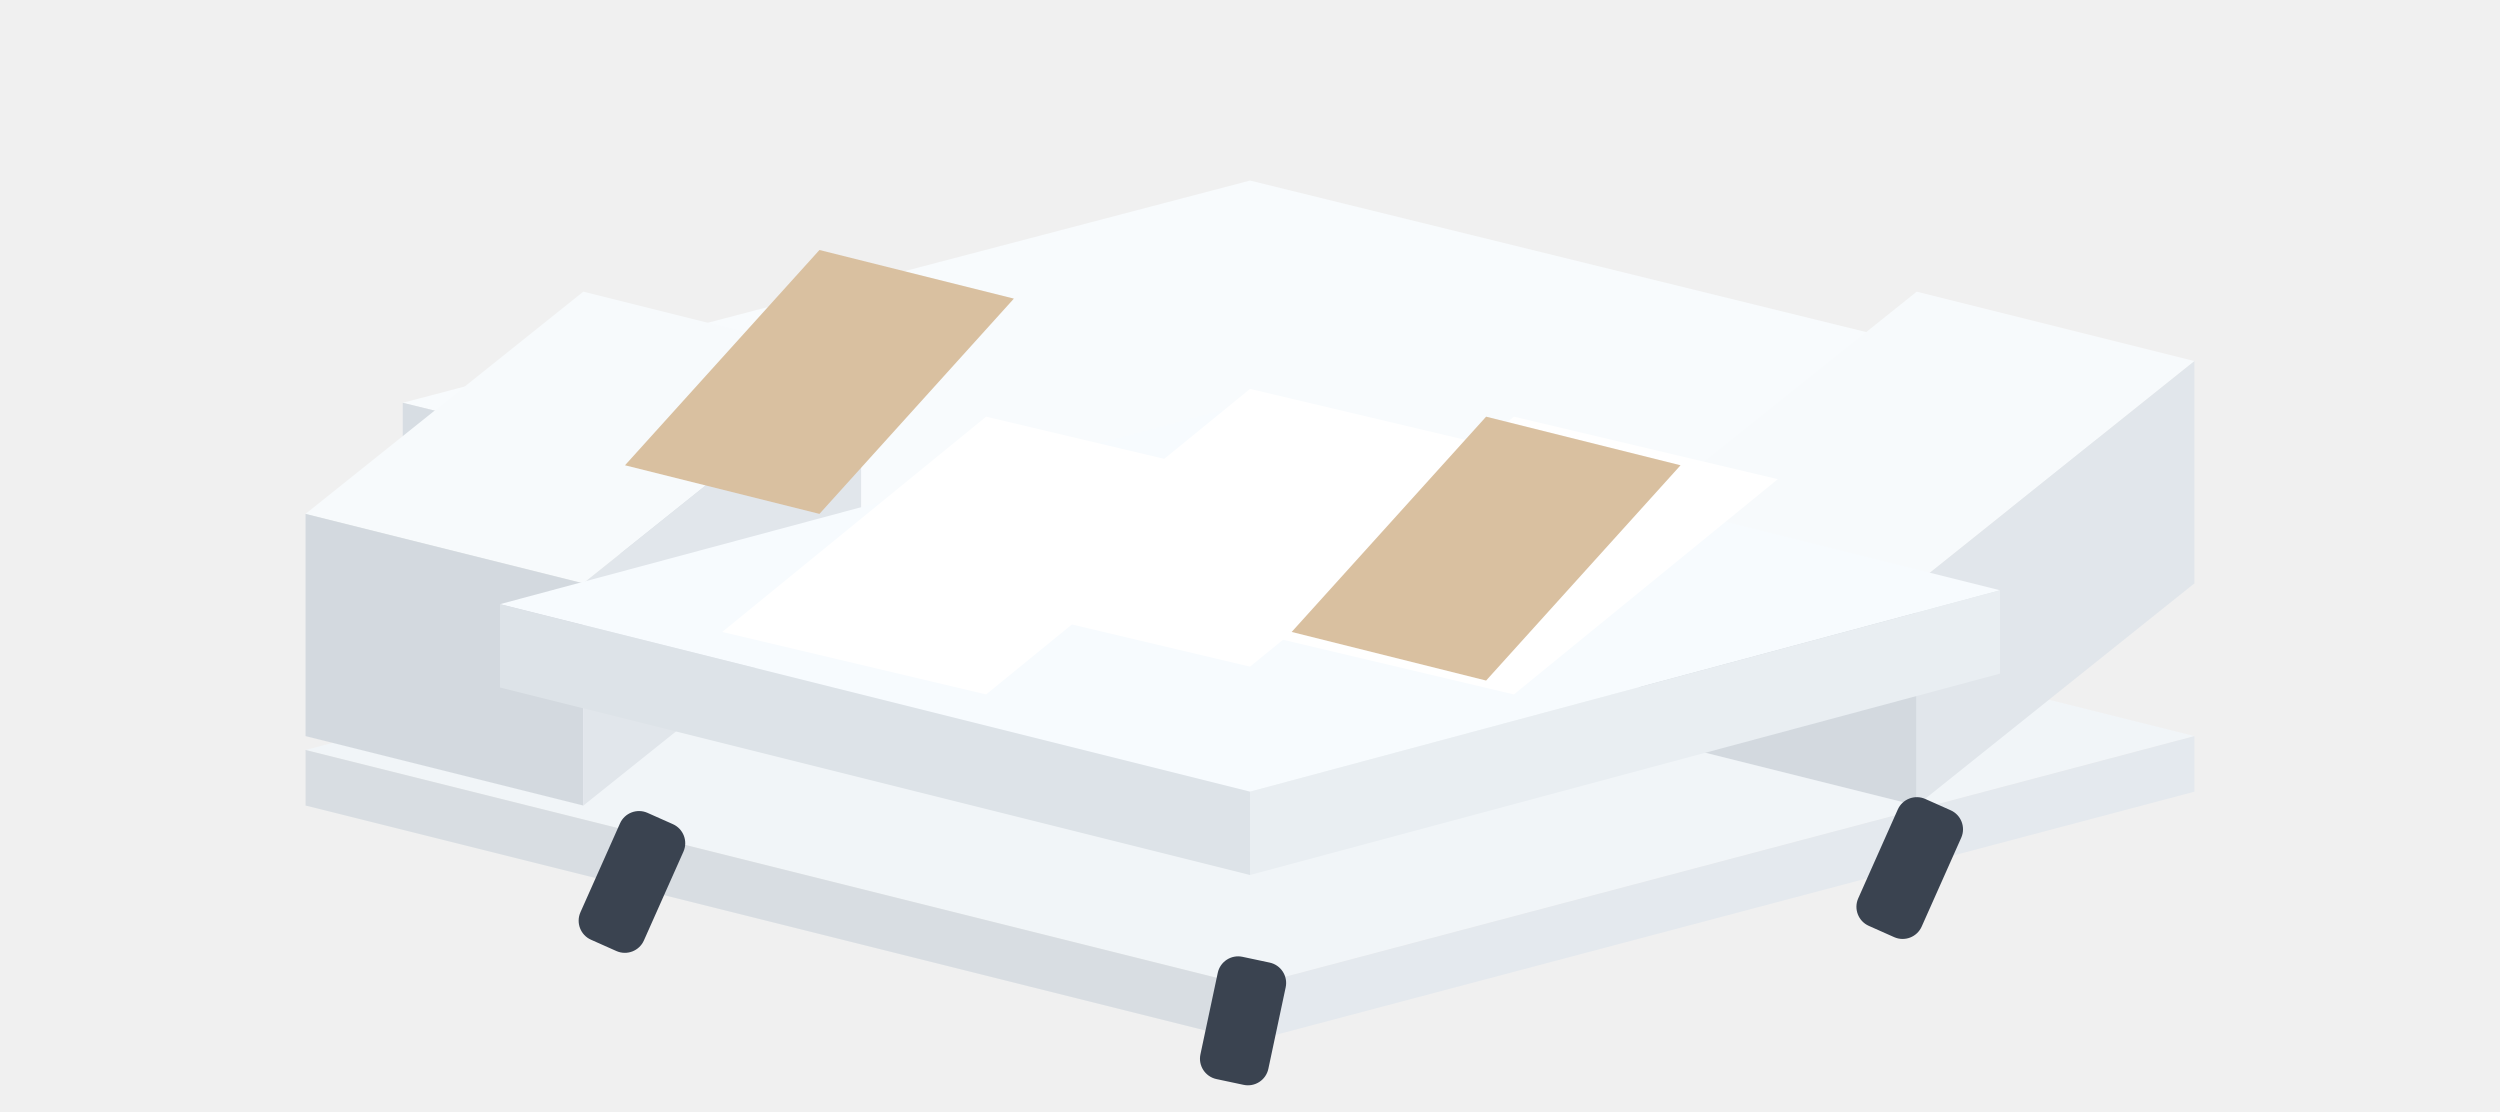
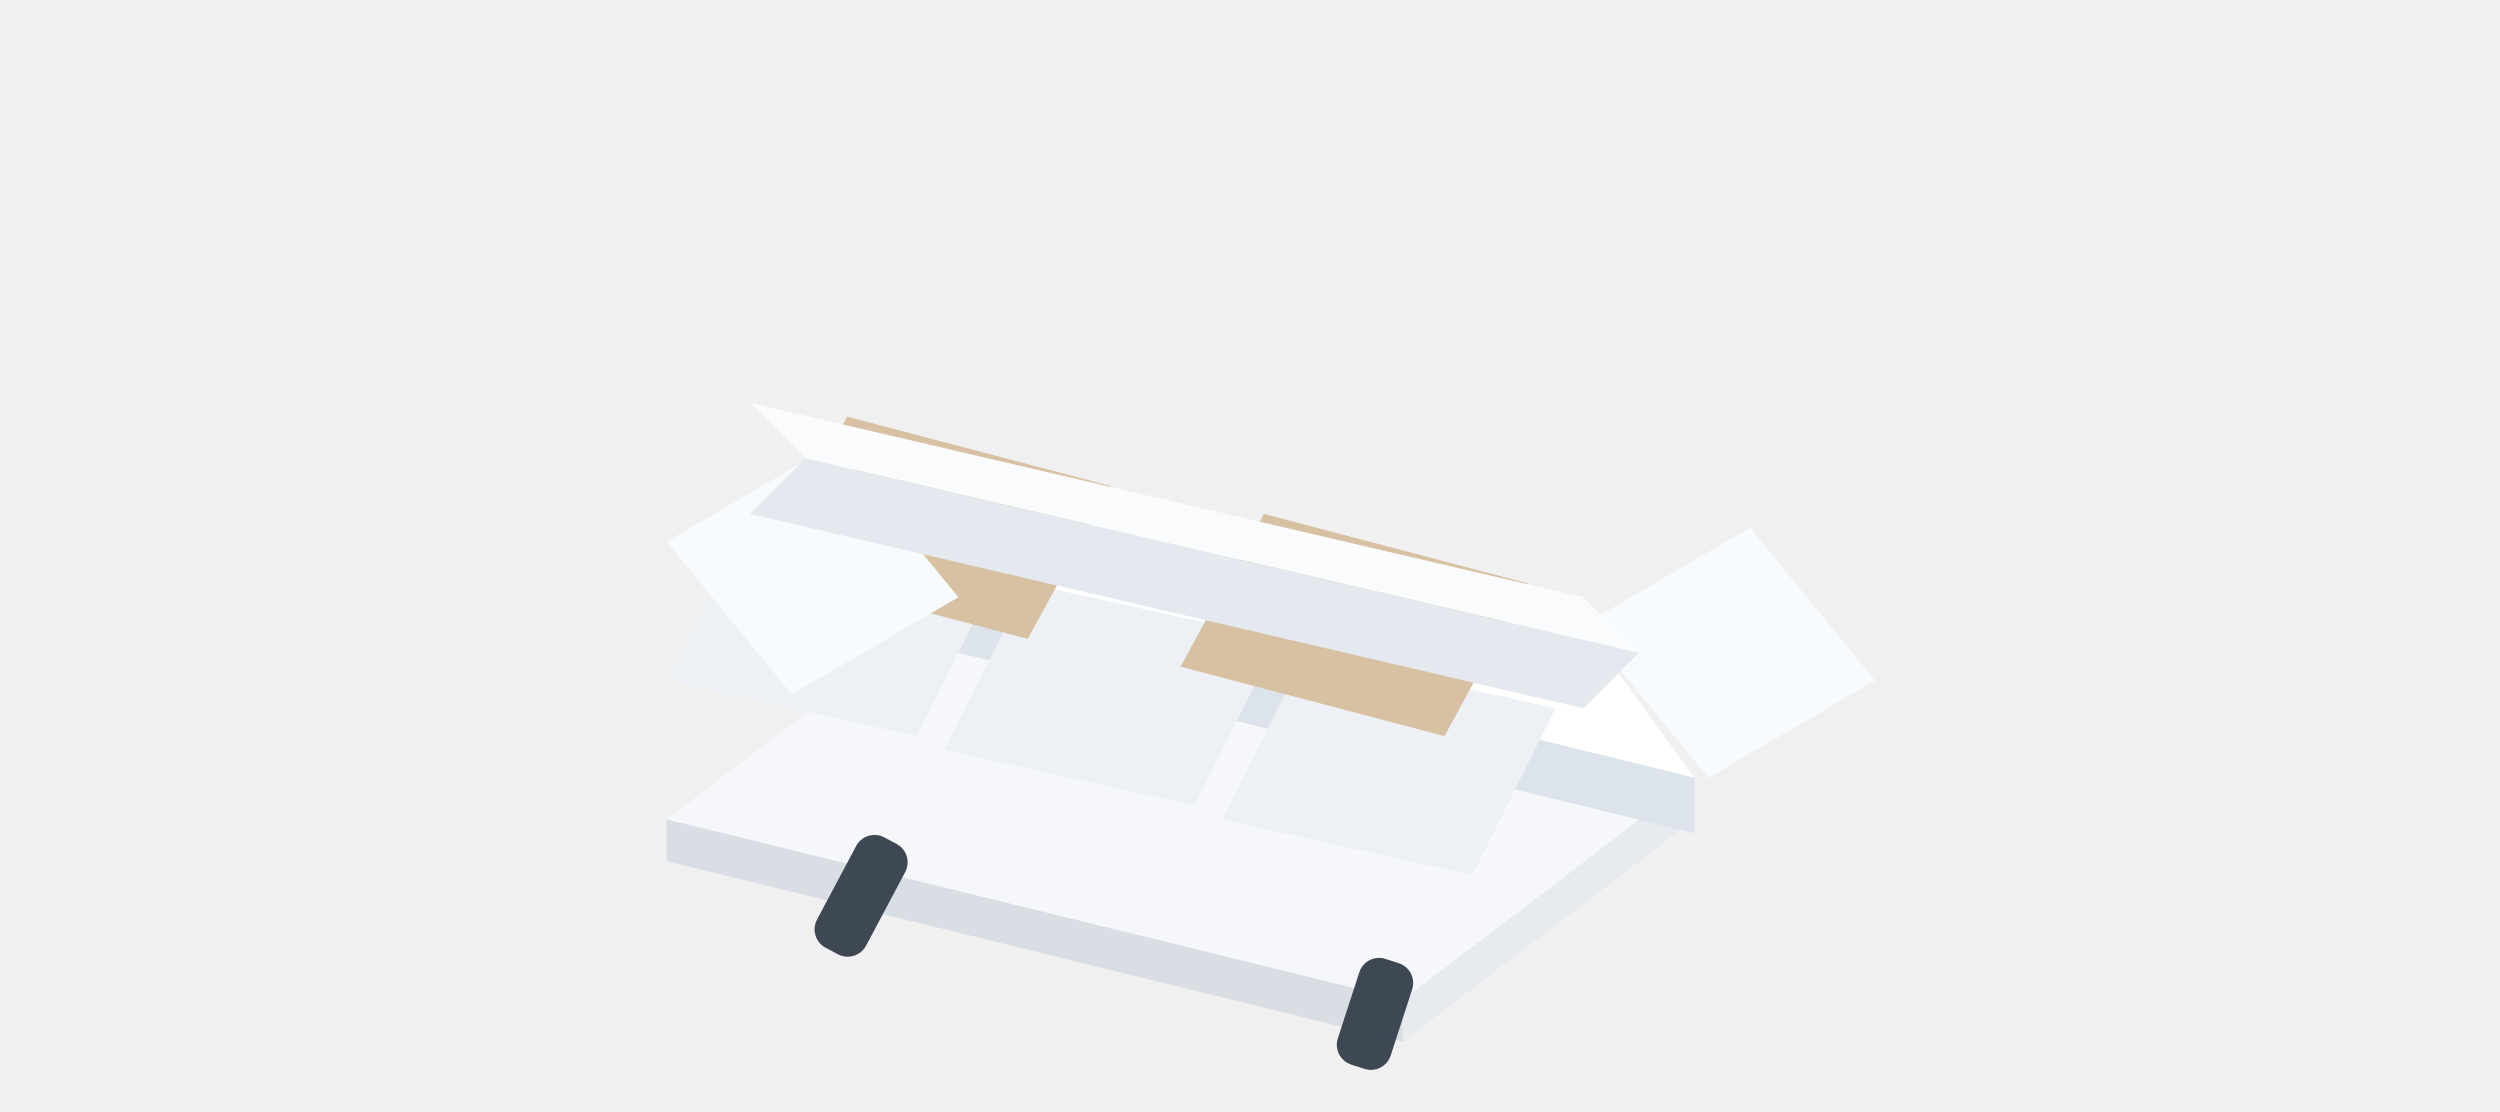
<svg xmlns="http://www.w3.org/2000/svg" viewBox="0 0 360 160">
-   <polygon points="180,72 316,106 180,142 44,108" fill="#f1f5f8" />
-   <polygon points="44,108 180,142 180,150 44,116" fill="#d8dde2" />
-   <polygon points="316,106 180,142 180,150 316,114" fill="#e4e9ee" />
-   <polygon points="180,26 302,56 180,88 58,58" fill="#f8fbfd" />
-   <polygon points="58,58 180,88 180,102 58,72" fill="#d7dde3" />
-   <polygon points="302,56 180,88 180,102 302,70" fill="#e6ebef" />
-   <polygon points="84,42 124,52 84,84 44,74" fill="#f7fafc" />
-   <polygon points="44,74 84,84 84,116 44,106" fill="#d3d9df" />
-   <polygon points="124,52 84,84 84,116 124,84" fill="#e1e6eb" />
-   <polygon points="276,42 316,52 276,84 236,74" fill="#f7fafc" />
-   <polygon points="236,74 276,84 276,116 236,106" fill="#d3d9df" />
-   <polygon points="316,52 276,84 276,116 316,84" fill="#e1e6eb" />
-   <polygon points="180,58 288,85 180,114 72,87" fill="#f7fbfe" />
-   <polygon points="72,87 180,114 180,126 72,99" fill="#dde3e8" />
-   <polygon points="288,85 180,114 180,126 288,97" fill="#e9eef2" />
-   <polygon points="180,56 218,65 180,96 142,87" fill="#ffffff" />
-   <polygon points="142,60 180,69 142,100 104,91" fill="#ffffff" />
-   <polygon points="218,60 256,69 218,100 180,91" fill="#ffffff" />
-   <polygon points="118,36 146,43 118,74 90,67" fill="#d9c0a0" />
-   <polygon points="214,60 242,67 214,98 186,91" fill="#d9c0a0" />
-   <rect x="86" y="117" width="10" height="20" rx="3" fill="#3a4350" transform="rotate(24 91 127)" />
-   <rect x="174" y="138" width="10" height="18" rx="3" fill="#3a4350" transform="rotate(12 179 147)" />
-   <rect x="270" y="115" width="10" height="20" rx="3" fill="#3a4350" transform="rotate(24 275 125)" />
+   <polygon points="138,86 244,112 202,144 96,118" fill="#f5f7fa" />
+   <polygon points="96,118 202,144 202,150 96,124" fill="#d9dee5" />
+   <polygon points="244,112 202,144 202,150 244,118" fill="#e7ebf0" />
+   <polygon points="120,64 228,90 244,112 138,86" fill="#ffffff" />
+   <polygon points="138,86 244,112 244,120 138,94" fill="#dde3ea" />
+   <polygon points="108,74 144,82 132,106 96,98" fill="#edf1f5" />
+   <polygon points="148,84 184,92 172,116 136,108" fill="#edf1f5" />
+   <polygon points="188,94 224,102 212,126 176,118" fill="#edf1f5" />
+   <polygon points="122,60 160,70 148,92 110,82" fill="#d8c0a2" />
+   <polygon points="182,74 220,84 208,106 170,96" fill="#d8c0a2" />
+   <polygon points="96,78 120,64 138,86 114,100" fill="#f8fbfd" />
+   <polygon points="228,90 252,76 270,98 246,112" fill="#f8fbfd" />
+   <polygon points="108,58 228,86 236,94 116,66" fill="#f9fbfd" />
+   <polygon points="116,66 236,94 228,102 108,74" fill="#e4e9ef" />
+   <rect x="120" y="120" width="8" height="18" rx="3" fill="#3e4754" transform="rotate(28 124 129)" />
+   <rect x="194" y="138" width="8" height="16" rx="3" fill="#3e4754" transform="rotate(18 198 146)" />
</svg>
